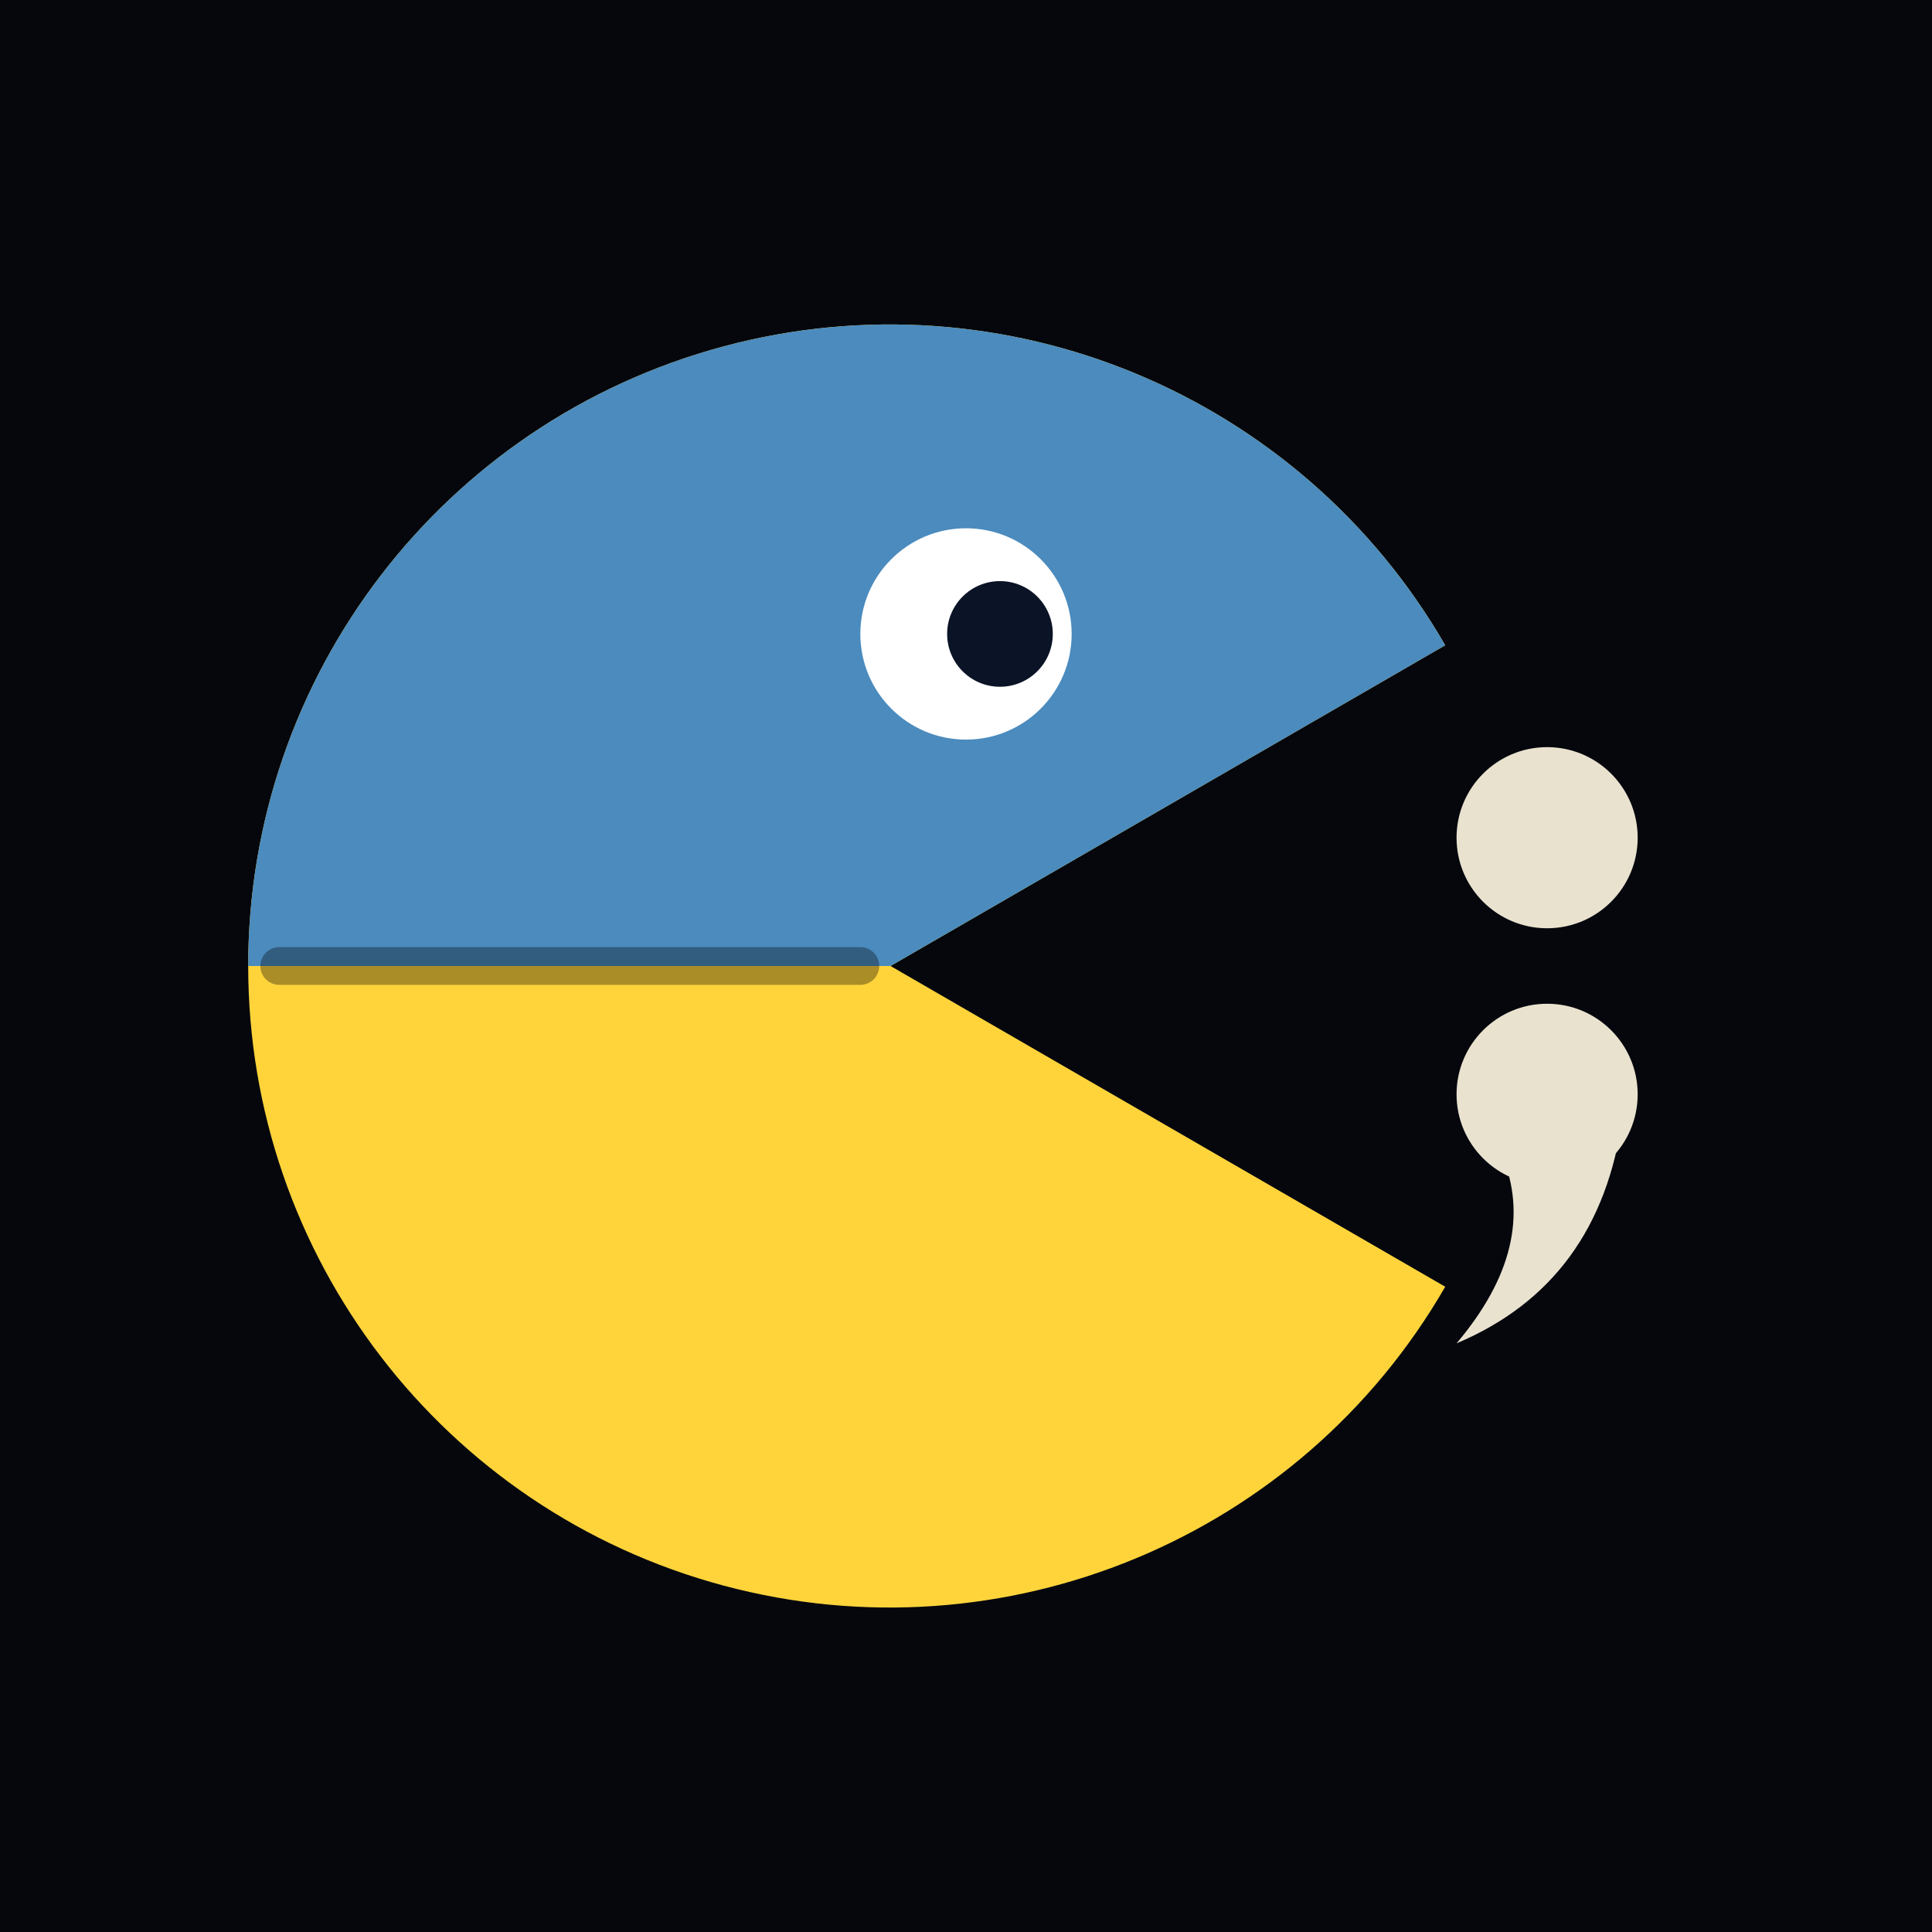
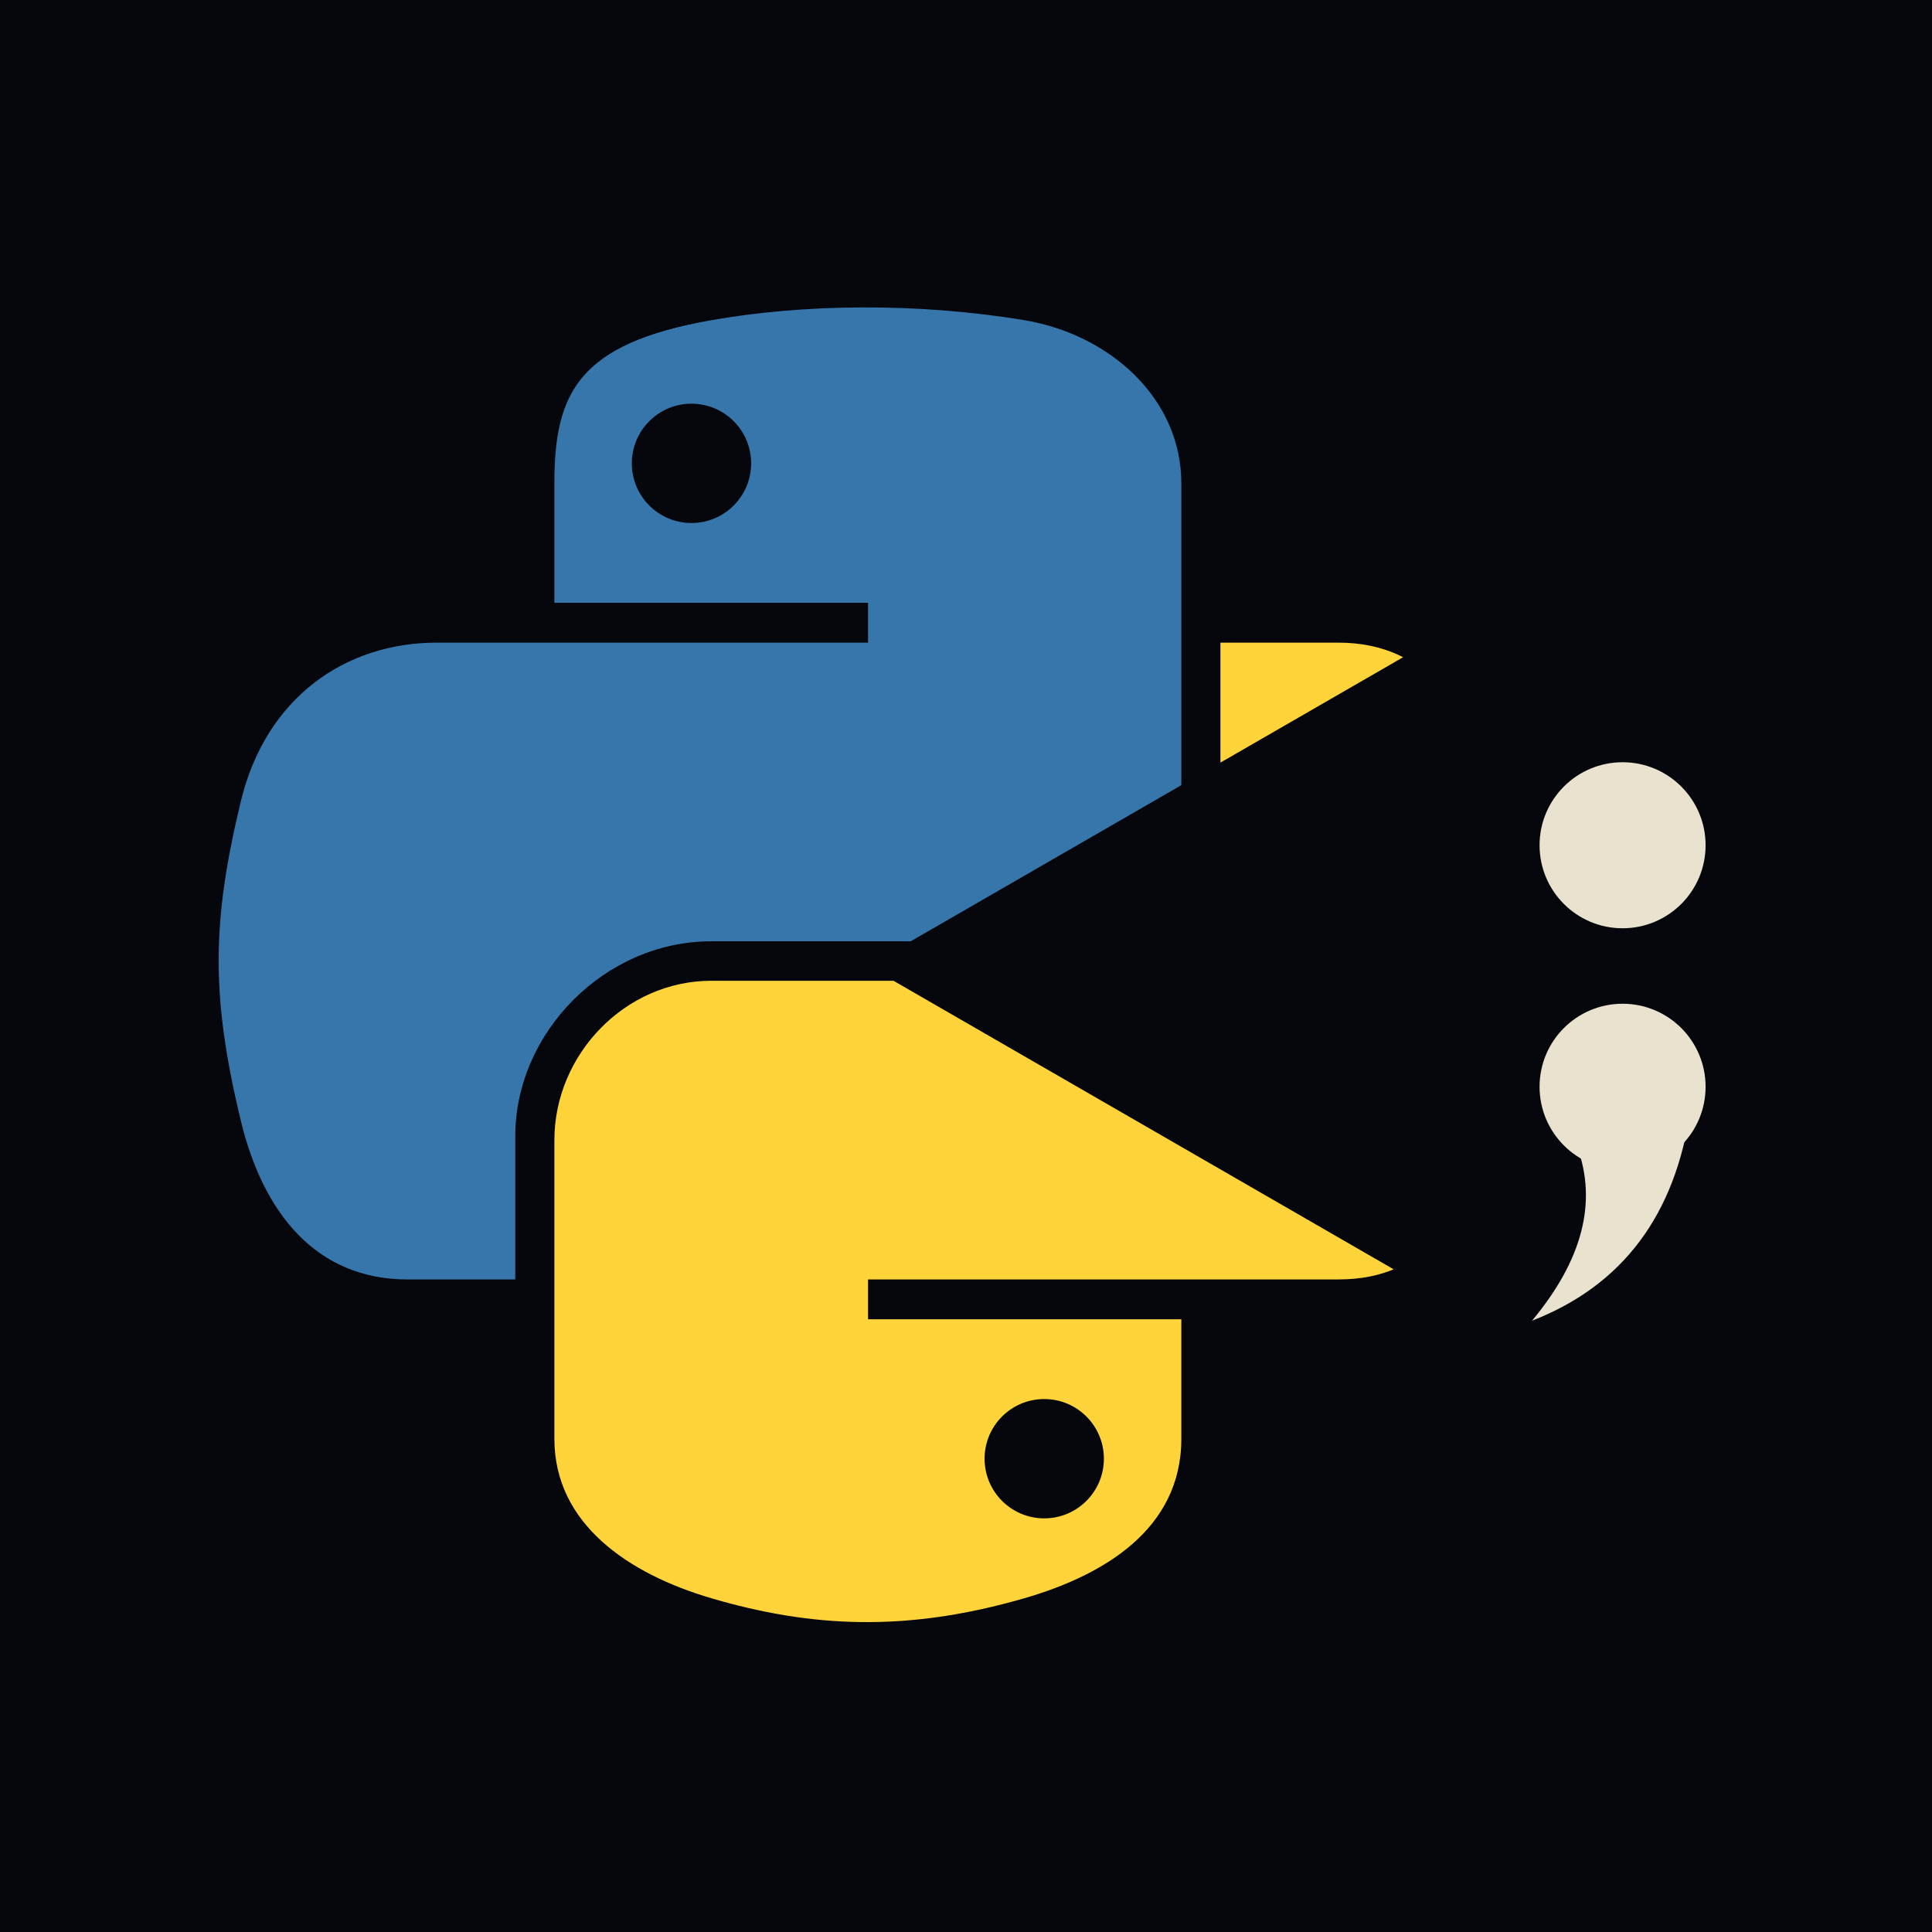
<svg xmlns="http://www.w3.org/2000/svg" viewBox="0 0 512 512">
-   <rect width="512" height="512" rx="0" fill="#05070D" />
-   <g transform="translate(236 256)">
-     <clipPath id="top">
-       <rect x="-200" y="-200" width="400" height="200" />
+   <rect width="512" height="512" fill="#05070D" />
+   <defs>
+     <clipPath id="mouth">
+       <path d="M0 0 L520 -300 L-600 -600 L-600 600 L520 300 Z" />
    </clipPath>
-     <path d="M0 0 L147 -85 A170 170 0 1 0 147 85 Z" fill="#FFD43B" />
-     <path d="M0 0 L147 -85 A170 170 0 1 0 147 85 Z" fill="#4B8BBE" clip-path="url(#top)" />
-     <line x1="-162" y1="0" x2="-8" y2="0" stroke="#00000055" stroke-width="10" stroke-linecap="round" />
-     <circle cx="20" cy="-88" r="28" fill="#fff" />
-     <circle cx="29" cy="-88" r="14" fill="#0B1426" />
+   </defs>
+   <g transform="translate(230 256)">
+     <g clip-path="url(#mouth)">
+       <g transform="scale(3.1) translate(-55.5 -56.3)" fill-rule="evenodd">
+         <path fill="#3776AB" d="M54.919 0C50.335 .021 45.957 .412 42.106 1.094 30.76 3.098 28.7 7.294 28.7 15.032V25.251H55.513V28.657H18.638C10.846 28.657 4.022 33.341 1.888 42.251-.574 52.464-.683 58.837 1.888 69.501 3.794 77.439 8.346 83.095 16.138 83.095H25.356V70.845C25.356 61.995 33.013 54.188 42.106 54.188H68.888C76.342 54.188 82.294 48.05 82.294 40.563V15.032C82.294 7.766 76.164 2.307 68.888 1.094 64.282.327 59.503-.021 54.919 0ZM40.419 8.23A5.1 5.1 0 1 0 40.419 18.43 5.1 5.1 0 1 0 40.419 8.23Z" />
+         <path fill="#FFD43B" d="M85.638 28.657V40.563C85.638 49.794 77.812 57.563 68.888 57.563H42.106C34.77 57.563 28.7 63.842 28.7 71.188V96.72C28.7 103.986 35.019 108.261 42.106 110.345 50.593 112.84 58.732 113.291 68.888 110.345 75.638 108.39 82.294 104.456 82.294 96.72V86.501H55.513V83.095H95.7C103.494 83.095 106.398 77.659 109.106 69.501 111.904 61.102 111.785 53.026 109.106 42.251 107.182 34.493 103.505 28.657 95.7 28.657ZM70.575 93.32A5.1 5.1 0 1 0 70.575 103.52 5.1 5.1 0 1 0 70.575 93.32Z" />
+       </g>
+     </g>
  </g>
  <g fill="#E9E2CF">
-     <circle cx="410" cy="222" r="24" />
-     <circle cx="410" cy="290" r="24" />
-     <path d="M430 296 Q424 340 386 356 Q408 330 398 306 Z" />
+     <circle cx="430" cy="224" r="22" />
+     <circle cx="430" cy="288" r="22" />
+     <path d="M448 294 Q442 336 406 350 Q426 326 418 304 Z" />
  </g>
</svg>
